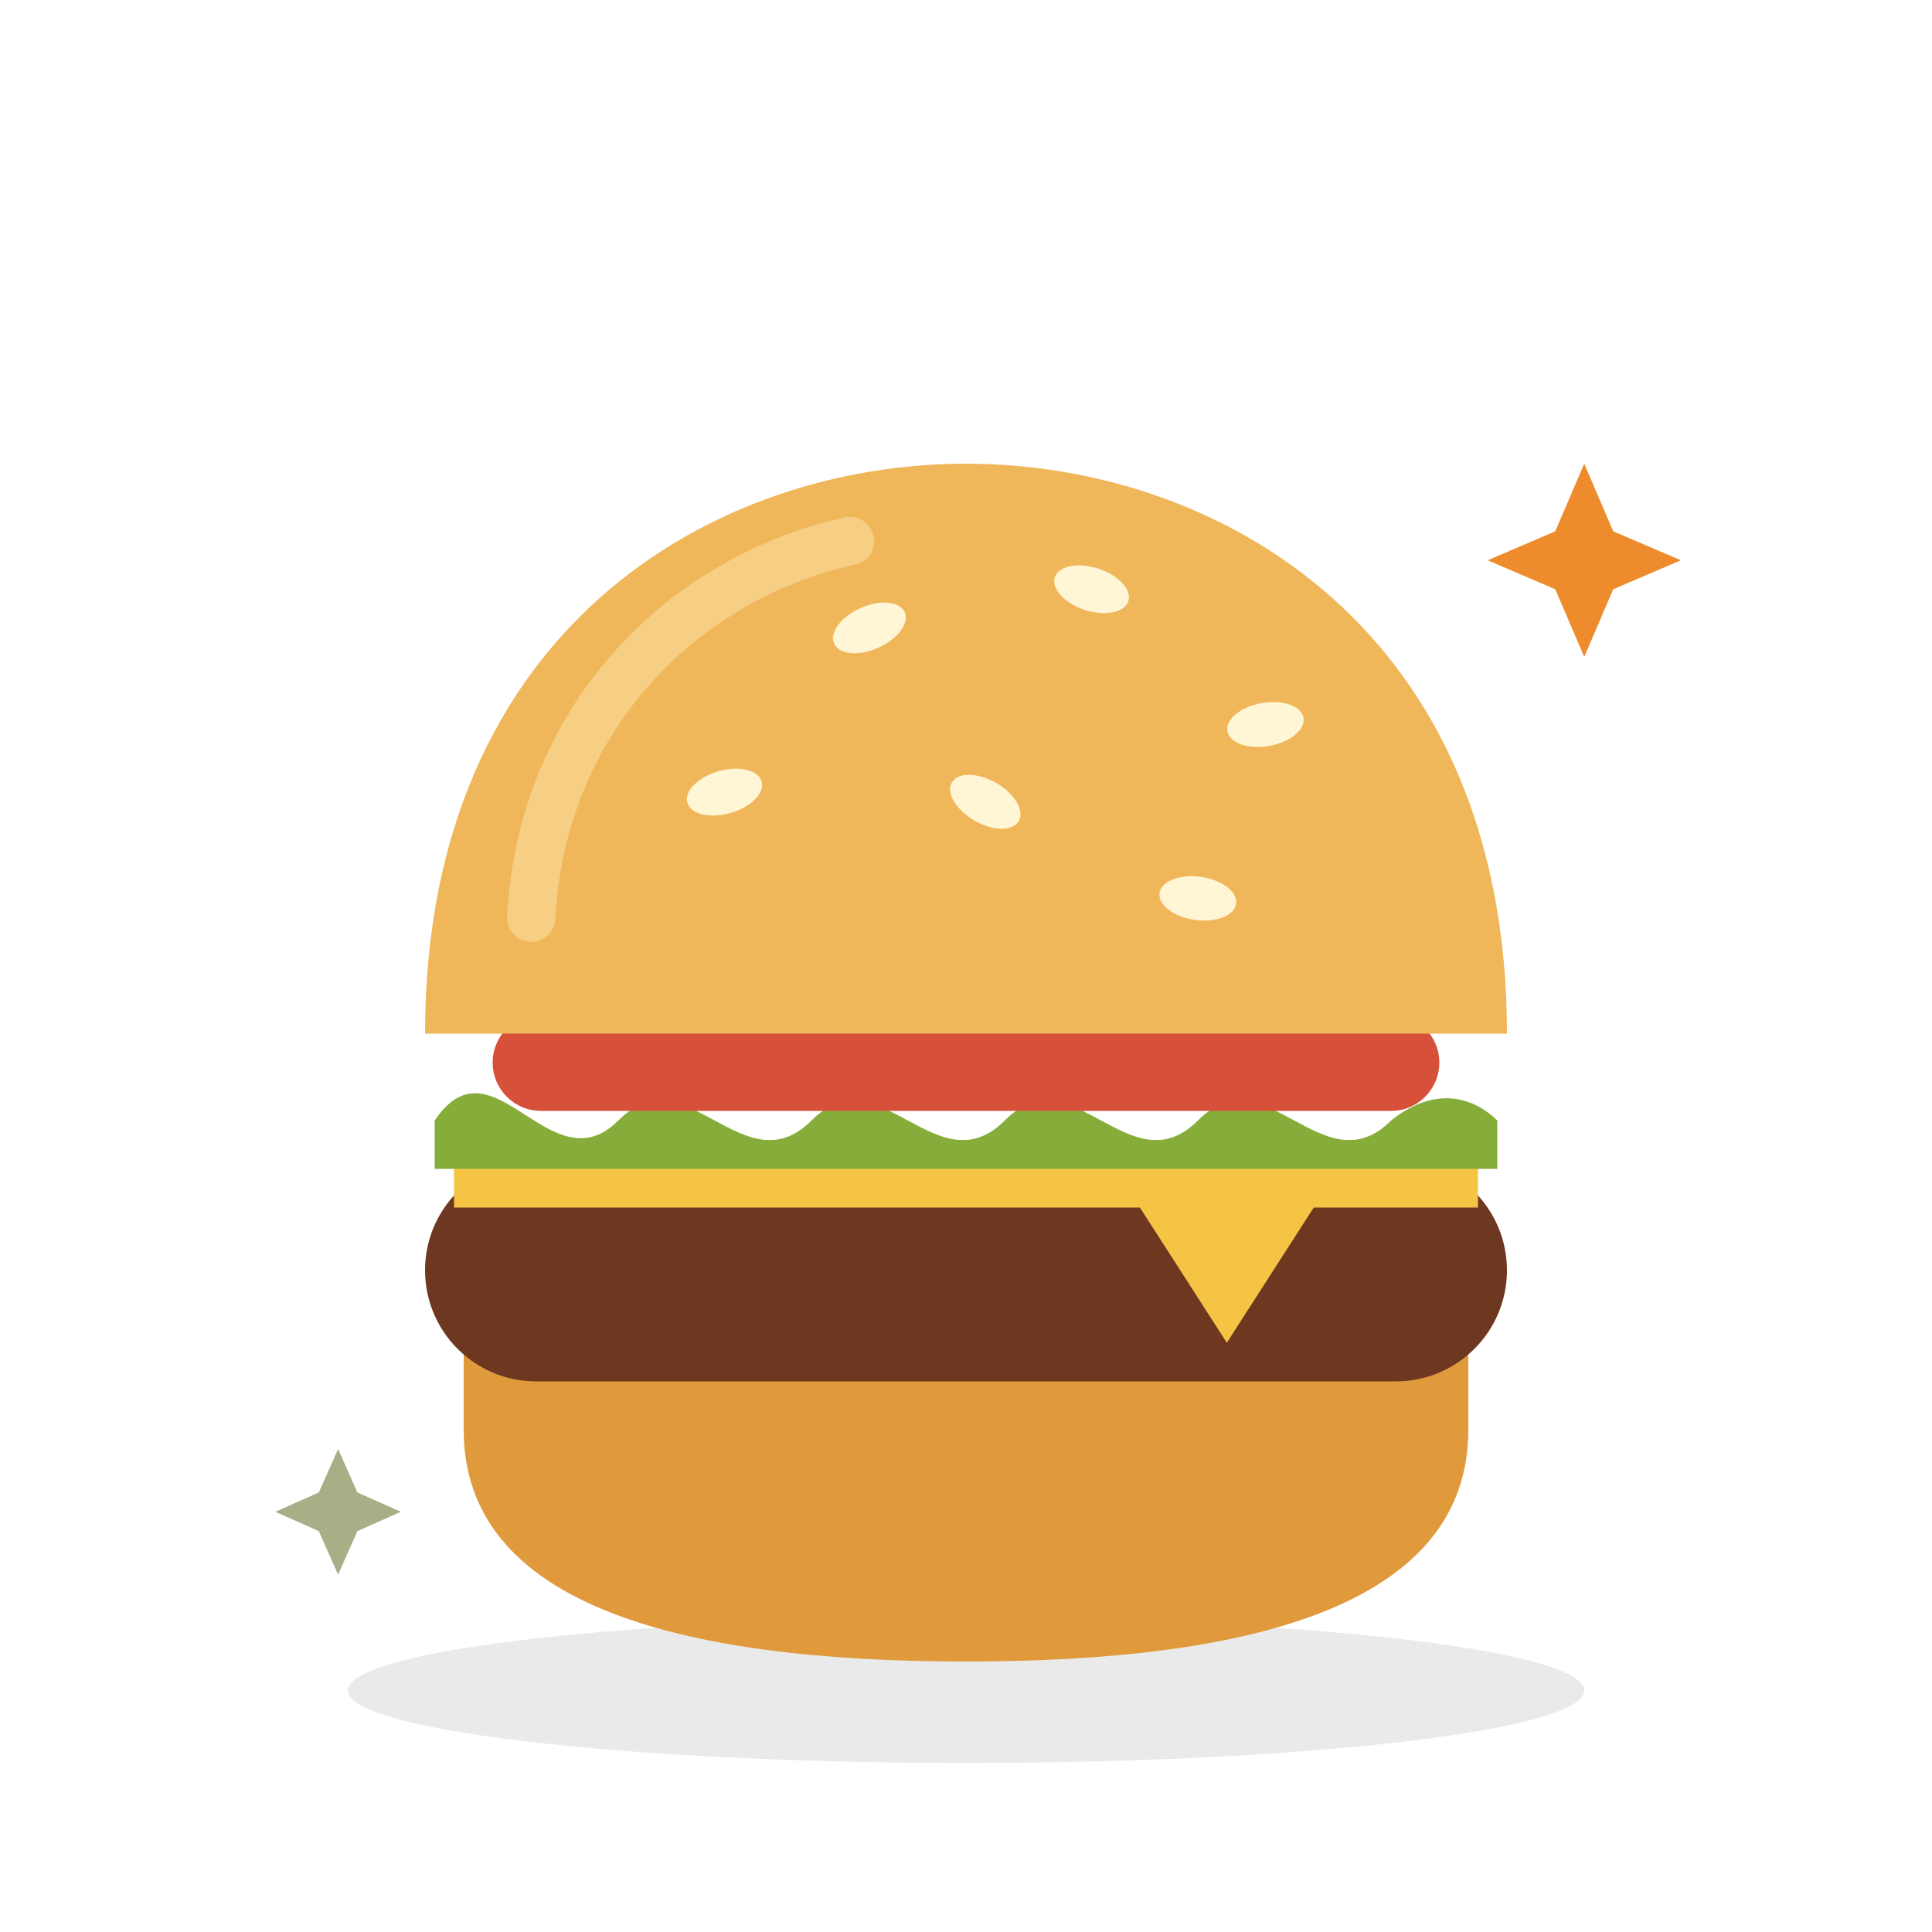
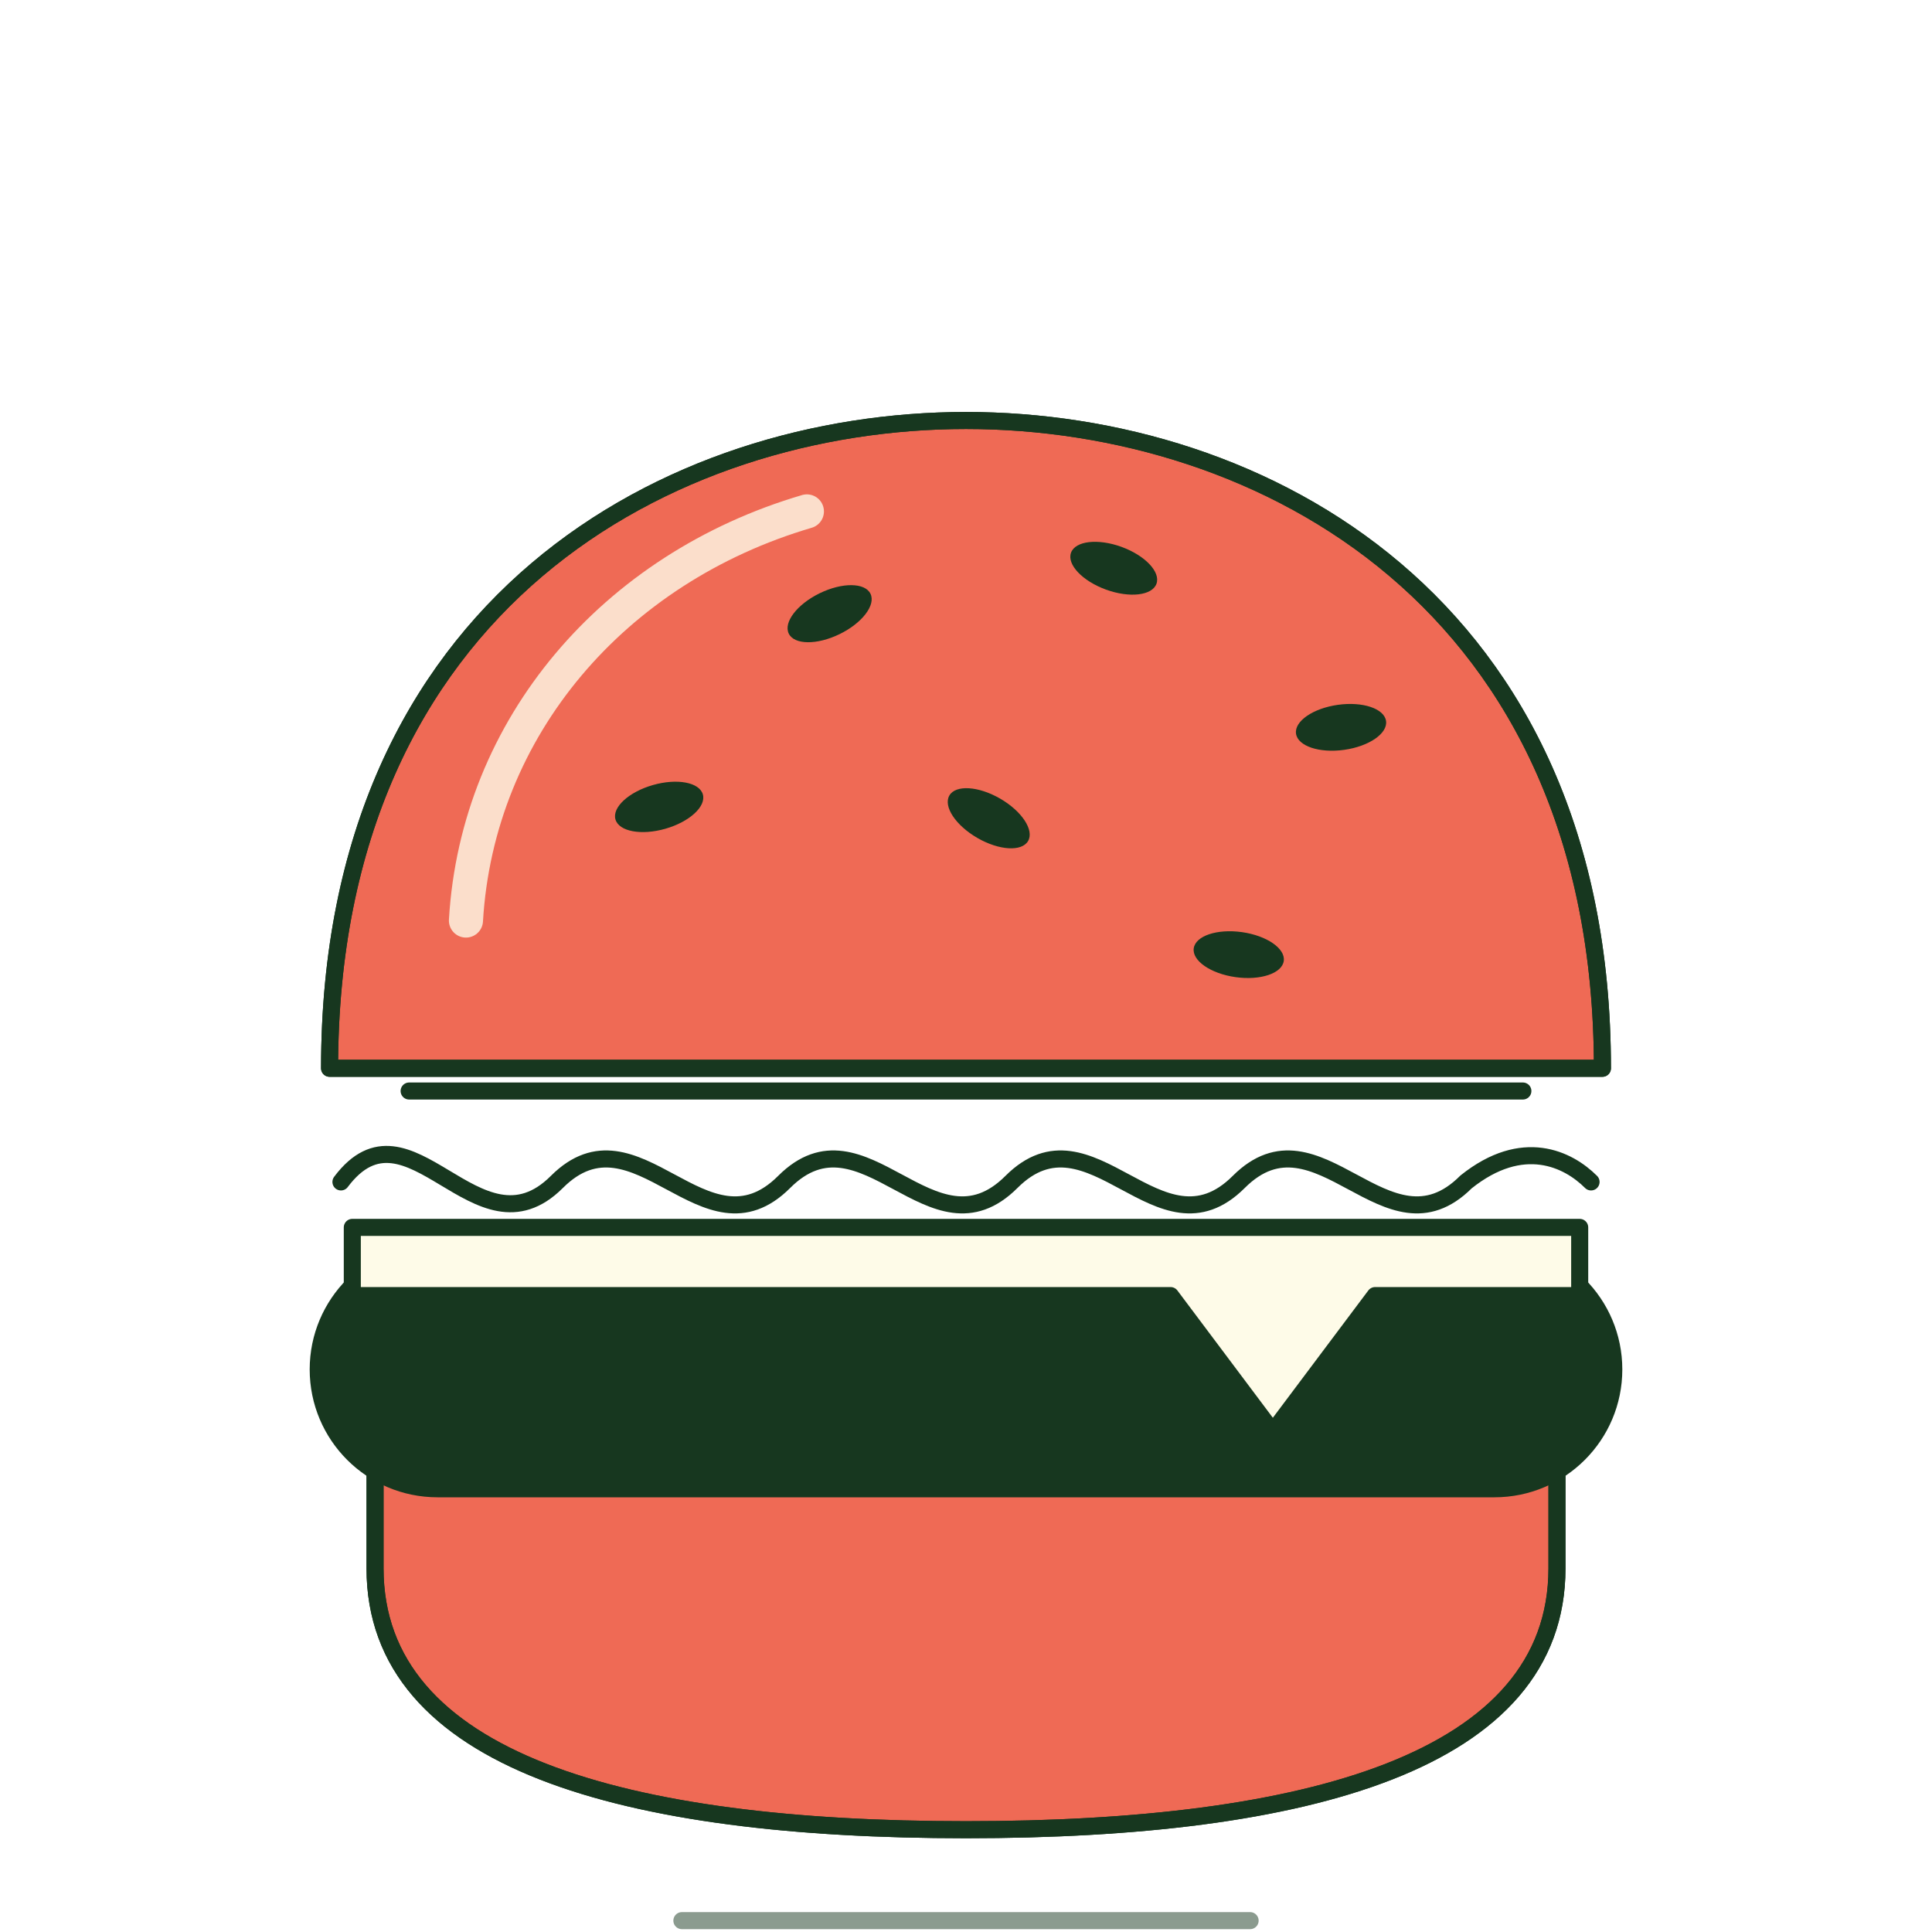
- <svg xmlns="http://www.w3.org/2000/svg" viewBox="0 0 400 400" fill="none">
-   <ellipse cx="200" cy="350" rx="128" ry="15" fill="#1B2A1A" opacity=".1" />
-   <path d="M96 296C96 332 140 344 200 344C260 344 304 332 304 296L304 280H96Z" fill="#E09A3C" />
-   <rect x="88" y="240" width="224" height="46" rx="23" fill="#6E3720" />
-   <path d="M94 236H306V250H272L254 278L236 250H94Z" fill="#F5C445" />
-   <path d="M90 232C102 214 114 246 128 232C142 218 154 246 168 232C182 218 194 246 208 232C222 218 234 246 248 232C262 218 274 246 288 232C298 224 306 228 310 232V242H90Z" fill="#86AD3A" />
-   <rect x="102" y="210" width="196" height="20" rx="10" fill="#D6503A" />
-   <path d="M88 214C88 130 148 96 200 96C252 96 312 130 312 214Z" fill="#F0B65A" />
-   <path d="M110 190C112 150 140 120 176 112" stroke="#F8D48E" stroke-width="10" stroke-linecap="round" opacity=".8" />
-   <g fill="#FFF6D6">
-     <ellipse cx="180" cy="130" rx="8" ry="4.5" transform="rotate(-24 180 130)" />
-     <ellipse cx="226" cy="122" rx="8" ry="4.5" transform="rotate(18 226 122)" />
-     <ellipse cx="262" cy="150" rx="8" ry="4.5" transform="rotate(-10 262 150)" />
-     <ellipse cx="204" cy="166" rx="8" ry="4.5" transform="rotate(30 204 166)" />
-     <ellipse cx="150" cy="164" rx="8" ry="4.5" transform="rotate(-16 150 164)" />
-     <ellipse cx="248" cy="186" rx="8" ry="4.5" transform="rotate(8 248 186)" />
+ <svg xmlns="http://www.w3.org/2000/svg" viewBox="30 24 340 340" fill="none" stroke="#17371F" stroke-width="3" stroke-linecap="round" stroke-linejoin="round">
+   <path d="M96 300C96 334 140 346 200 346C260 346 304 334 304 300V282H96Z" fill="#EF6A55" />
+   <path d="M96 300C96 334 140 346 200 346C260 346 304 334 304 300V282H96Z" />
+   <rect x="86" y="244" width="228" height="42" rx="21" fill="#17371F" />
+   <path d="M92 240H308V252H272L254 276L236 252H92Z" fill="#FEFBE8" />
+   <path d="M90 232C102 216 114 246 128 232C142 218 154 246 168 232C182 218 194 246 208 232C222 218 234 246 248 232C262 218 274 246 288 232C298 224 306 228 310 232" />
+   <path d="M102 216H298" />
+   <path d="M88 212C88 130 148 98 200 98C252 98 312 130 312 212Z" fill="#EF6A55" />
+   <path d="M88 212C88 130 148 98 200 98C252 98 312 130 312 212Z" />
+   <g fill="#17371F" stroke="none">
+     <ellipse cx="176" cy="132" rx="8" ry="4" transform="rotate(-26 176 132)" />
+     <ellipse cx="226" cy="124" rx="8" ry="4" transform="rotate(20 226 124)" />
+     <ellipse cx="266" cy="152" rx="8" ry="4" transform="rotate(-8 266 152)" />
+     <ellipse cx="204" cy="168" rx="8" ry="4" transform="rotate(30 204 168)" />
+     <ellipse cx="146" cy="166" rx="8" ry="4" transform="rotate(-16 146 166)" />
+     <ellipse cx="248" cy="192" rx="8" ry="4" transform="rotate(8 248 192)" />
  </g>
-   <path d="M328 96l6 14 14 6-14 6-6 14-6-14-14-6 14-6z" fill="#EE8B2C" />
-   <path d="M70 300l4 9 9 4-9 4-4 9-4-9-9-4 9-4z" fill="#4F6010" opacity=".5" />
+   <path d="M112 186C114 152 138 124 172 114" stroke="#FEFBE8" stroke-width="6" opacity=".8" />
+   <path d="M150 362H250" opacity=".5" />
</svg>
